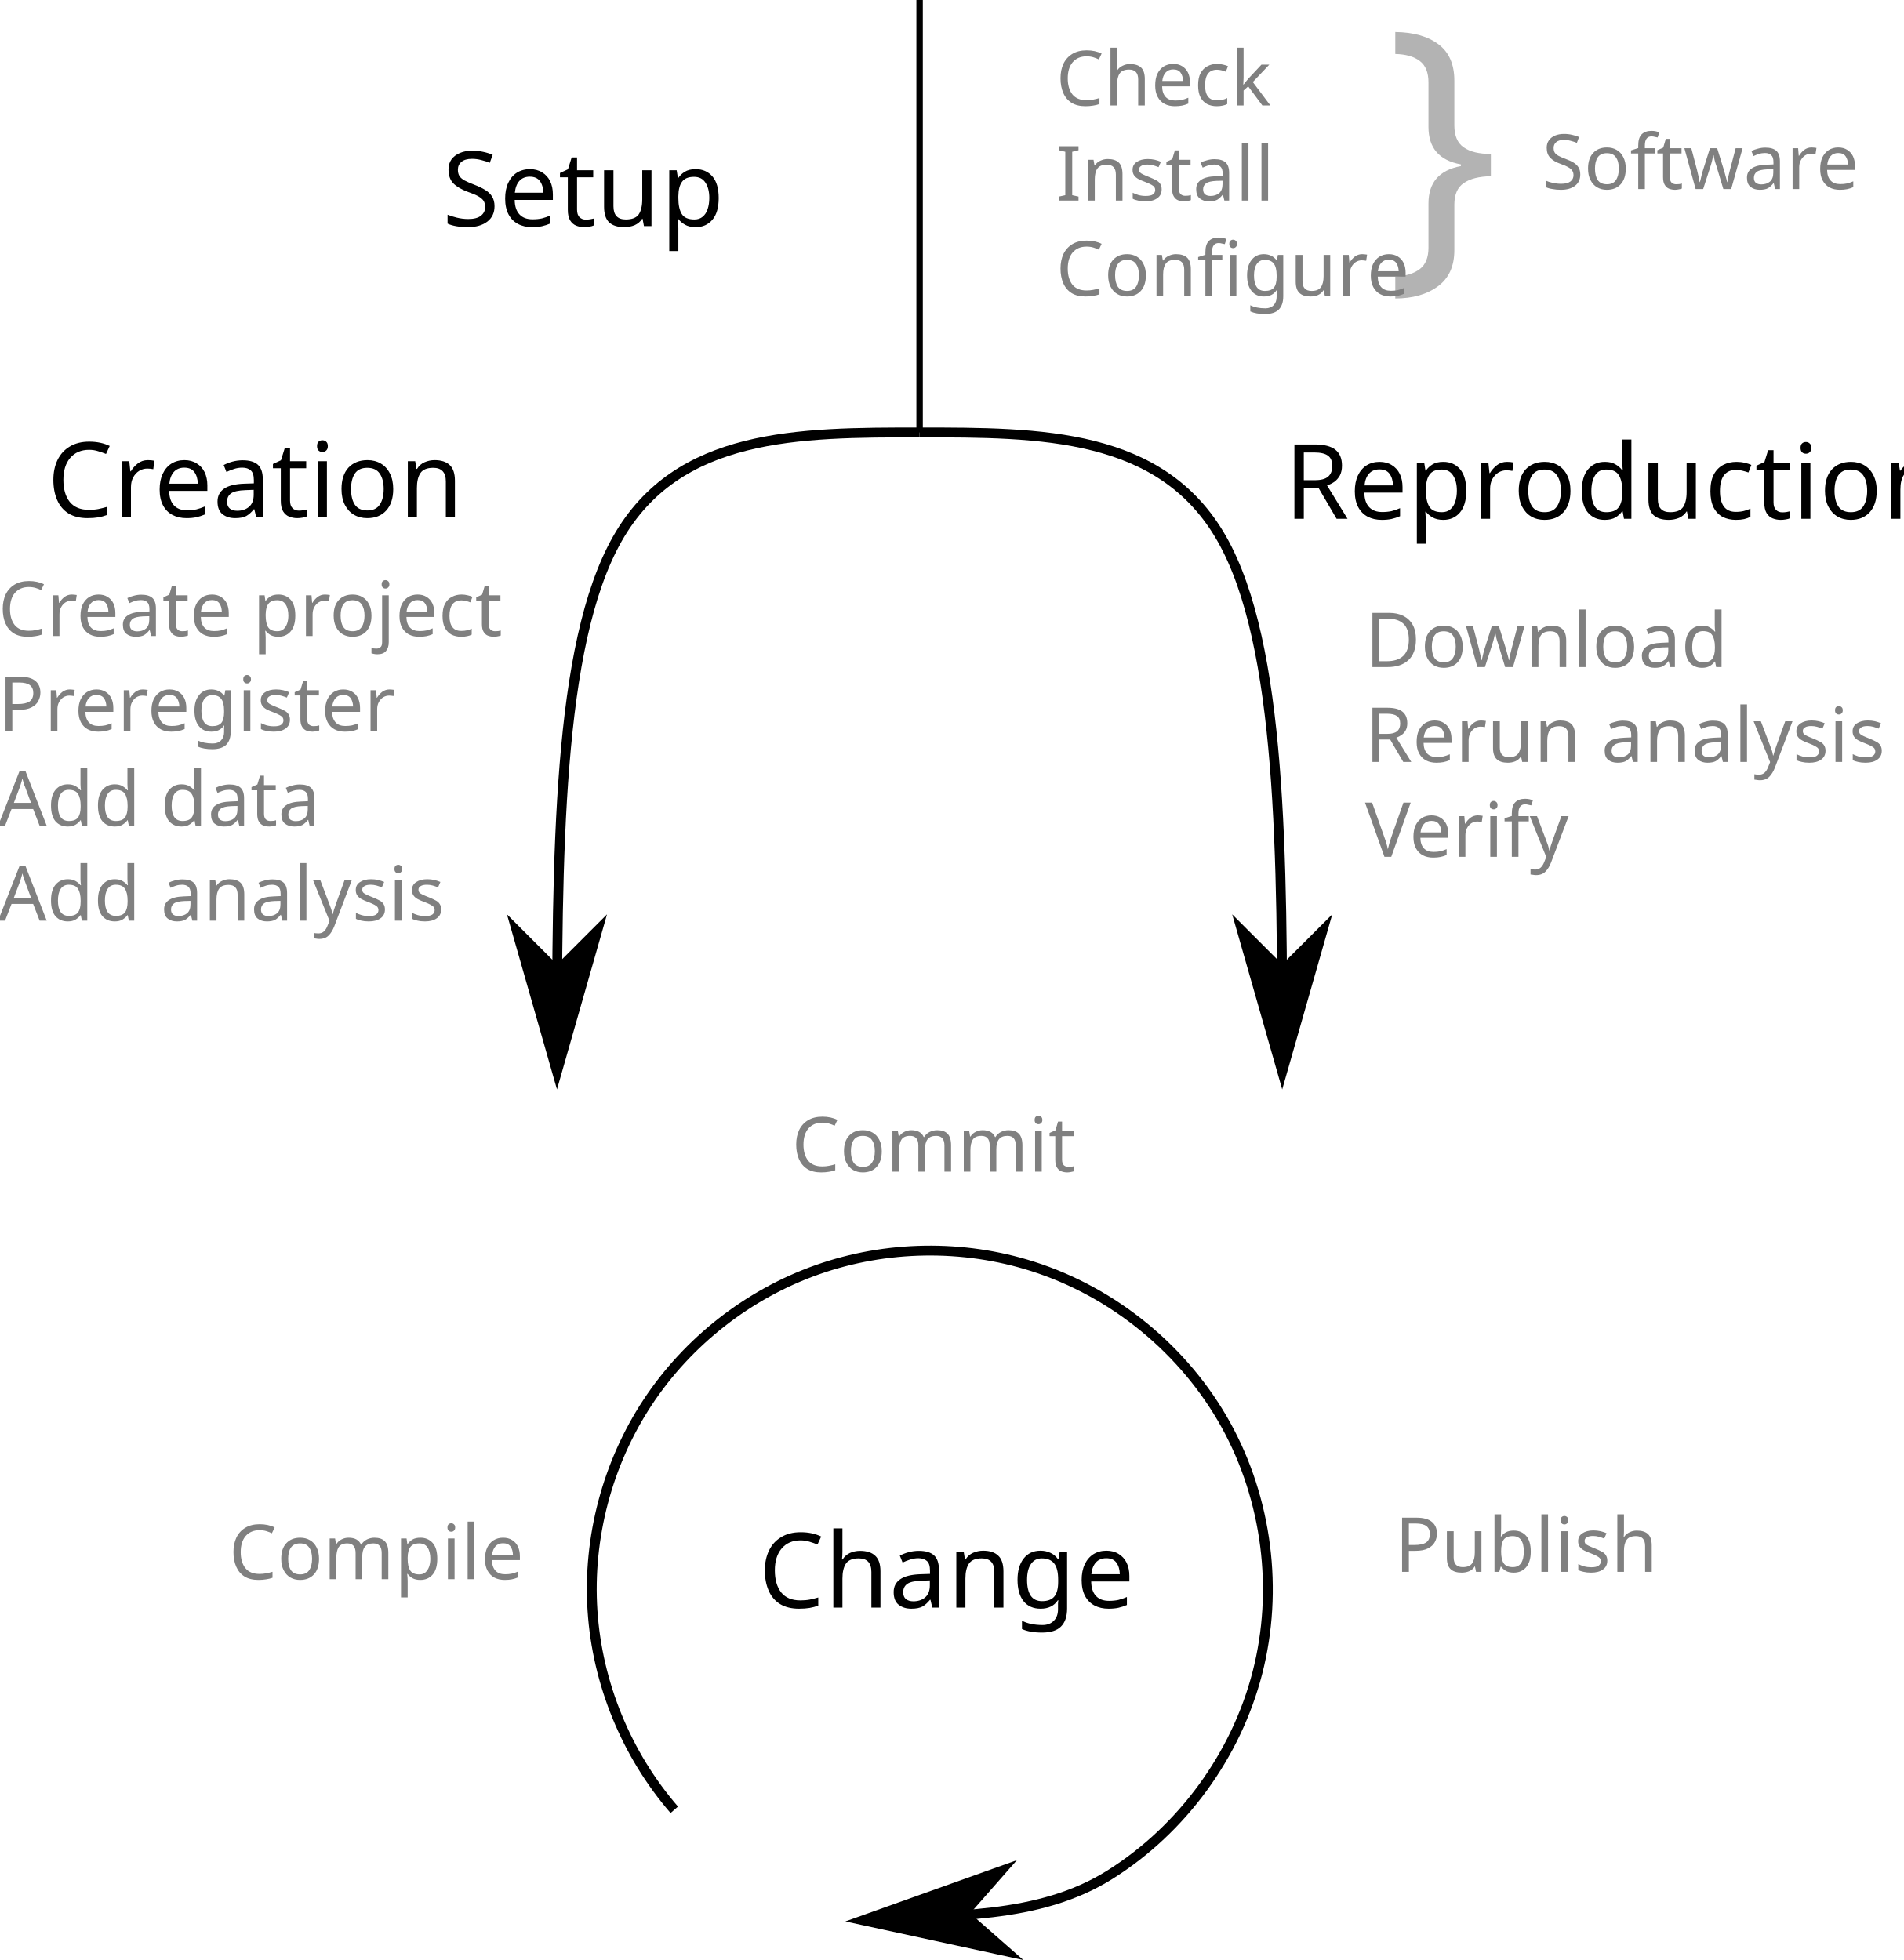
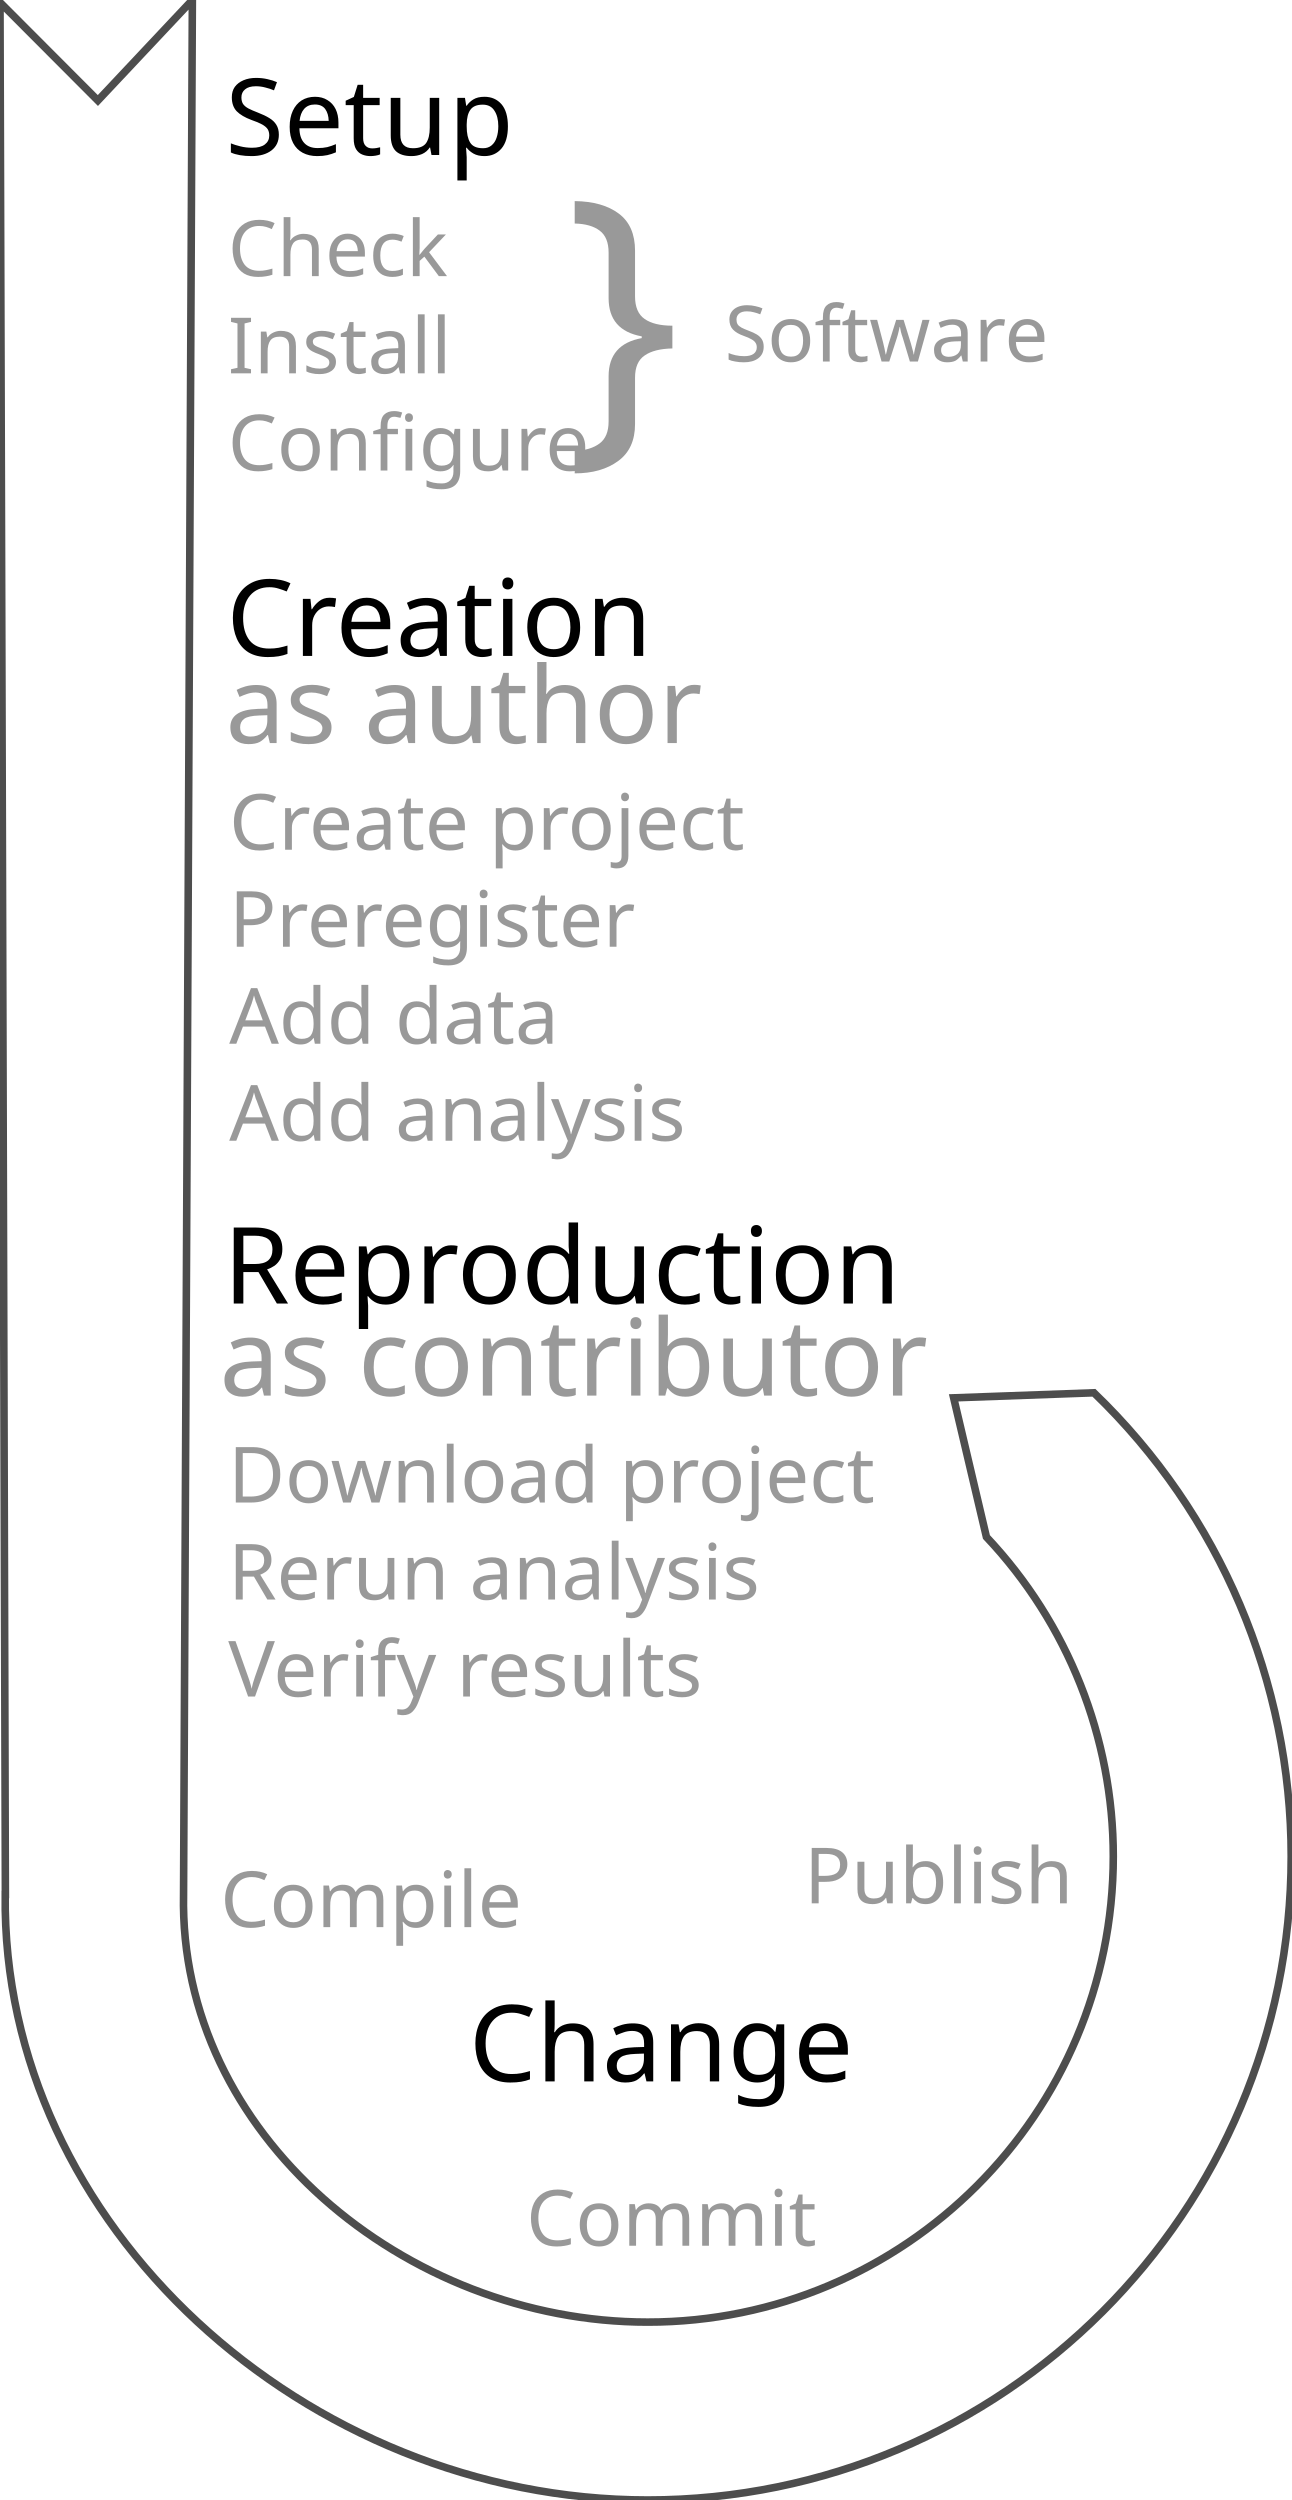
- <svg xmlns="http://www.w3.org/2000/svg" id="svg8" version="1.1" viewBox="0 0 193.203 198.966" height="198.966mm" width="193.203mm">
-   <defs id="defs2">
-     <marker orient="auto" refY="0" refX="0" id="marker1652" style="overflow:visible">
-       <path id="path1650" d="M 0,0 5,-5 -12.5,0 5,5 Z" style="fill:#000000;fill-opacity:1;fill-rule:evenodd;stroke:#000000;stroke-width:1pt;stroke-opacity:1" transform="matrix(-0.8,0,0,-0.8,-10,0)" />
-     </marker>
-     <marker style="overflow:visible" id="marker1535" refX="0" refY="0" orient="auto">
-       <path transform="matrix(-0.8,0,0,-0.8,-10,0)" style="fill:#000000;fill-opacity:1;fill-rule:evenodd;stroke:#000000;stroke-width:1pt;stroke-opacity:1" d="M 0,0 5,-5 -12.5,0 5,5 Z" id="path1533" />
-     </marker>
-     <marker style="overflow:visible" id="Arrow1Lend" refX="0" refY="0" orient="auto">
-       <path transform="matrix(-0.8,0,0,-0.8,-10,0)" style="fill:#000000;fill-opacity:1;fill-rule:evenodd;stroke:#000000;stroke-width:1pt;stroke-opacity:1" d="M 0,0 5,-5 -12.5,0 5,5 Z" id="path885" />
-     </marker>
-     <marker style="overflow:visible" id="Arrow1Lstart" refX="0" refY="0" orient="auto">
-       <path transform="matrix(0.8,0,0,0.8,10,0)" style="fill:#000000;fill-opacity:1;fill-rule:evenodd;stroke:#000000;stroke-width:1pt;stroke-opacity:1" d="M 0,0 5,-5 -12.5,0 5,5 Z" id="path882" />
-     </marker>
-     <marker orient="auto" refY="0" refX="0" id="marker1535-8" style="overflow:visible">
-       <path id="path1533-7" d="M 0,0 5,-5 -12.5,0 5,5 Z" style="fill:#000000;fill-opacity:1;fill-rule:evenodd;stroke:#000000;stroke-width:1pt;stroke-opacity:1" transform="matrix(-0.8,0,0,-0.8,-10,0)" />
-     </marker>
-   </defs>
-   <g transform="translate(-12.34168,-76.03768)" id="layer1">
-     <path id="path833" d="M 105.671,76.038 V 119.937" style="fill:none;stroke:#000000;stroke-width:0.652;stroke-linecap:butt;stroke-linejoin:miter;stroke-miterlimit:4;stroke-dasharray:none;stroke-opacity:1" />
-     <path id="path878" d="m 80.774,259.756 c -4.855,-5.606 -7.817,-12.823 -8.301,-20.223 -0.485,-7.4 1.511,-14.941 5.593,-21.133 4.082,-6.191 10.226,-10.998 17.219,-13.468 6.992,-2.471 14.792,-2.592 21.858,-0.34 8.25,2.63 15.417,8.509 19.608,16.087 4.191,7.577 5.363,16.772 3.206,25.159 -2.157,8.387 -7.619,15.875 -14.946,20.491 -7.327,4.615 -16.253,4.069 -24.936,4.632" style="fill:none;stroke:#000000;stroke-width:1;stroke-linecap:butt;stroke-linejoin:miter;stroke-miterlimit:4;stroke-dasharray:none;stroke-opacity:1;marker-end:url(#Arrow1Lend)" />
-     <text id="text1234" y="98.988" x="57.22" style="font-style:normal;font-weight:normal;font-size:10.583px;line-height:1.25;font-family:sans-serif;letter-spacing:0px;word-spacing:0px;fill:#000000;fill-opacity:1;stroke:none;stroke-width:0.265" xml:space="preserve">
-       <tspan style="stroke-width:0.265" y="98.988" x="57.22" id="tspan1232">Setup</tspan>
+ <svg xmlns="http://www.w3.org/2000/svg" id="svg927" version="1.1" viewBox="0 0 128.246 248.309" height="248.309mm" width="128.246mm">
+   <defs id="defs921">
+     </defs>
+   <g transform="translate(-7.86936,-3.593579)" style="display:inline;opacity:1" id="layer1">
+     <text id="text1234" y="18.991" x="30.255" style="font-style:normal;font-weight:normal;font-size:10.583px;line-height:1.25;font-family:sans-serif;letter-spacing:0px;word-spacing:0px;fill:#000000;fill-opacity:1;stroke:none;stroke-width:0.265" xml:space="preserve">
+       <tspan style="stroke-width:0.265" y="18.991" x="30.255" id="tspan1232">Setup</tspan>
    </text>
-     <text id="text1238" y="128.529" x="17.118" style="font-style:normal;font-weight:normal;font-size:10.583px;line-height:1.25;font-family:sans-serif;letter-spacing:0px;word-spacing:0px;fill:#000000;fill-opacity:1;stroke:none;stroke-width:0.265" xml:space="preserve">
-       <tspan style="stroke-width:0.265" y="128.529" x="17.118" id="tspan1236">Creation</tspan>
+     <text id="text1242" y="133.065" x="30.055" style="font-style:normal;font-weight:normal;font-size:10.583px;line-height:1.25;font-family:sans-serif;letter-spacing:0px;word-spacing:0px;fill:#000000;fill-opacity:1;stroke:none;stroke-width:0.265" xml:space="preserve">
+       <tspan style="stroke-width:0.265" y="133.065" x="30.055" id="tspan1240">Reproduction</tspan>
    </text>
-     <text id="text1242" y="128.706" x="142.681" style="font-style:normal;font-weight:normal;font-size:10.583px;line-height:1.25;font-family:sans-serif;letter-spacing:0px;word-spacing:0px;fill:#000000;fill-opacity:1;stroke:none;stroke-width:0.265" xml:space="preserve">
-       <tspan style="stroke-width:0.265" y="128.706" x="142.681" id="tspan1240">Reproduction</tspan>
+     <g style="fill:#999999;stroke:none" transform="translate(30.3901,-12.52598)" id="g2088">
+       <text xml:space="preserve" style="font-style:normal;font-weight:normal;font-size:7.725px;line-height:1.25;font-family:sans-serif;letter-spacing:0px;word-spacing:0px;fill:#999999;fill-opacity:1;stroke:none;stroke-width:0.265" x="49.457" y="52.028" id="text1250">
+         <tspan x="49.457" y="52.028" style="font-size:7.725px;fill:#999999;stroke:none;stroke-width:0.265" id="tspan1254">Software</tspan>
+       </text>
+       <text xml:space="preserve" style="font-style:normal;font-weight:normal;font-size:30.65px;line-height:1.25;font-family:sans-serif;letter-spacing:0px;word-spacing:0px;fill:#999999;fill-opacity:1;stroke:none;stroke-width:0.766" x="33.976" y="57.571" id="text1857" transform="scale(0.988559,1.011573)">
+         <tspan id="tspan1855" x="33.976" y="57.571" style="fill:#999999;stroke:none;stroke-width:0.766">}</tspan>
+       </text>
+       <text id="text1250-2" y="43.546" x="0.115" style="font-style:normal;font-weight:normal;font-size:7.725px;line-height:1.25;font-family:sans-serif;letter-spacing:0px;word-spacing:0px;fill:#999999;fill-opacity:1;stroke:none;stroke-width:0.265" xml:space="preserve">
+         <tspan style="font-size:7.725px;fill:#999999;stroke:none;stroke-width:0.265" y="43.546" x="0.115" id="tspan1248-0">Check</tspan>
+         <tspan id="tspan1252-2" style="font-size:7.725px;fill:#999999;stroke:none;stroke-width:0.265" y="53.201" x="0.115">Install</tspan>
+         <tspan id="tspan1254-3" style="font-size:7.725px;fill:#999999;stroke:none;stroke-width:0.265" y="62.857" x="0.115">Configure</tspan>
+       </text>
+     </g>
+     <text transform="scale(1.002393,0.9976132)" id="text1270" y="88.205" x="30.562" style="font-style:normal;font-weight:normal;font-size:7.725px;line-height:1.25;font-family:sans-serif;letter-spacing:0px;word-spacing:0px;fill:#999999;fill-opacity:1;stroke:none;stroke-width:0.193" xml:space="preserve">
+       <tspan style="fill:#999999;stroke:none;stroke-width:0.193" y="88.205" x="30.562" id="tspan1268">Create project</tspan>
+       <tspan id="tspan1272" style="fill:#999999;stroke:none;stroke-width:0.193" y="97.861" x="30.562">Preregister</tspan>
+       <tspan id="tspan1274" style="fill:#999999;stroke:none;stroke-width:0.193" y="107.517" x="30.562">Add data</tspan>
+       <tspan id="tspan1278" style="fill:#999999;stroke:none;stroke-width:0.193" y="117.173" x="30.562">Add analysis</tspan>
    </text>
-     <text id="text1246" y="239.237" x="89.324" style="font-style:normal;font-weight:normal;font-size:10.583px;line-height:1.25;font-family:sans-serif;letter-spacing:0px;word-spacing:0px;fill:#000000;fill-opacity:1;stroke:none;stroke-width:0.265" xml:space="preserve">
-       <tspan style="stroke-width:0.265" y="239.237" x="89.324" id="tspan1244">Change</tspan>
+     <text xml:space="preserve" style="font-style:normal;font-weight:normal;font-size:7.725px;line-height:1.25;font-family:sans-serif;letter-spacing:0px;word-spacing:0px;fill:#999999;fill-opacity:1;stroke:none;stroke-width:0.193" x="30.466" y="153.197" id="text1270-6" transform="scale(1.002393,0.9976132)">
+       <tspan id="tspan1318" x="30.466" y="153.197" style="fill:#999999;stroke:none;stroke-width:0.193">Download project</tspan>
+       <tspan id="tspan1320" x="30.466" y="162.853" style="fill:#999999;stroke:none;stroke-width:0.193">Rerun analysis</tspan>
+       <tspan x="30.466" y="172.508" style="fill:#999999;stroke:none;stroke-width:0.193" id="tspan917">Verify results</tspan>
    </text>
-     <text id="text1250" y="95.225" x="168.846" style="font-style:normal;font-weight:normal;font-size:7.725px;line-height:1.25;font-family:sans-serif;letter-spacing:0px;word-spacing:0px;fill:#808080;fill-opacity:1;stroke:none;stroke-width:0.265" xml:space="preserve">
-       <tspan id="tspan1254" style="font-size:7.725px;fill:#808080;stroke-width:0.265" y="95.225" x="168.846">Software</tspan>
+     <text id="text1238" y="68.749" x="30.36" style="font-style:normal;font-weight:normal;font-size:10.583px;line-height:1.25;font-family:sans-serif;letter-spacing:0px;word-spacing:0px;fill:#000000;fill-opacity:1;stroke:none;stroke-width:0.265" xml:space="preserve">
+       <tspan style="stroke-width:0.265" y="68.749" x="30.36" id="tspan1236">Creation</tspan>
    </text>
-     <text transform="scale(1.002393,0.9976132)" id="text1270" y="140.936" x="12.12" style="font-style:normal;font-weight:normal;font-size:7.725px;line-height:1.25;font-family:sans-serif;letter-spacing:0px;word-spacing:0px;fill:#808080;fill-opacity:1;stroke:none;stroke-width:0.193" xml:space="preserve">
-       <tspan style="fill:#808080;stroke-width:0.193" y="140.936" x="12.12" id="tspan1268">Create project</tspan>
-       <tspan id="tspan1272" style="fill:#808080;stroke-width:0.193" y="150.592" x="12.12">Preregister</tspan>
-       <tspan id="tspan1274" style="fill:#808080;stroke-width:0.193" y="160.248" x="12.12">Add data</tspan>
-       <tspan id="tspan1278" style="fill:#808080;stroke-width:0.193" y="169.904" x="12.12">Add analysis</tspan>
+     <text xml:space="preserve" style="font-style:normal;font-weight:normal;font-size:10.583px;line-height:1.25;font-family:sans-serif;letter-spacing:0px;word-spacing:0px;fill:#999999;fill-opacity:1;stroke:none;stroke-width:0.265" x="30.266" y="77.395" id="text1238-3">
+       <tspan id="tspan1236-6" x="30.266" y="77.395" style="fill:#999999;stroke:none;stroke-width:0.265">as author</tspan>
    </text>
-     <text xml:space="preserve" style="font-style:normal;font-weight:normal;font-size:7.725px;line-height:1.25;font-family:sans-serif;letter-spacing:0px;word-spacing:0px;fill:#808080;fill-opacity:1;stroke:none;stroke-width:0.193" x="150.517" y="144.097" id="text1270-6" transform="scale(1.002393,0.9976132)">
-       <tspan id="tspan1318" x="150.517" y="144.097" style="fill:#808080;stroke-width:0.193">Download</tspan>
-       <tspan id="tspan1320" x="150.517" y="153.752" style="fill:#808080;stroke-width:0.193">Rerun analysis</tspan>
-       <tspan x="150.517" y="163.408" style="fill:#808080;stroke-width:0.193" id="tspan917">Verify</tspan>
+     <text id="text1238-3-0" y="142.212" x="29.678" style="font-style:normal;font-weight:normal;font-size:10.583px;line-height:1.25;font-family:sans-serif;letter-spacing:0px;word-spacing:0px;fill:#999999;fill-opacity:1;stroke:none;stroke-width:0.265" xml:space="preserve">
+       <tspan style="fill:#999999;stroke:none;stroke-width:0.265" y="142.212" x="29.678" id="tspan1236-6-6">as contributor</tspan>
    </text>
-     <text xml:space="preserve" style="font-style:normal;font-weight:normal;font-size:7.725px;line-height:1.25;font-family:sans-serif;letter-spacing:0px;word-spacing:0px;fill:#808080;fill-opacity:1;stroke:none;stroke-width:0.193" x="35.48" y="236.909" id="text1270-62" transform="scale(1.002393,0.9976132)">
-       <tspan id="tspan1388" x="35.48" y="236.909" style="fill:#808080;stroke-width:0.193">Compile</tspan>
+   </g>
+   <g transform="translate(-7.86936,-3.593579)" style="display:none" id="layer5">
+     <rect y="9.903" x="31.281" height="7.938" width="23.703" id="rect2090" style="display:inline;opacity:1;fill:#808080;stroke:#000000;stroke-width:1;stop-color:#000000" />
+     <rect style="display:inline;opacity:1;fill:#808080;stroke:#000000;stroke-width:1;stop-color:#000000" id="rect2090-2" width="23.703" height="7.938" x="31.332" y="48.397" />
+     <rect y="74.255" x="31.123" height="7.938" width="23.703" id="rect2090-2-6" style="display:inline;opacity:1;fill:#808080;stroke:#000000;stroke-width:1;stop-color:#000000" />
+     <rect style="display:inline;opacity:1;fill:#808080;stroke:#000000;stroke-width:1;stop-color:#000000" id="rect2090-2-6-1" width="23.703" height="7.938" x="31.346" y="119.018" />
+     <rect y="145.513" x="31.158" height="7.938" width="23.703" id="rect2090-2-6-1-8" style="display:inline;opacity:1;fill:#808080;stroke:#000000;stroke-width:1;stop-color:#000000" />
+   </g>
+   <g transform="translate(-7.86936,-3.593579)" style="opacity:1;" id="layer4">
+     <path transform="scale(0.2645833)" d="m 440.398,536.428 -52.662,1.896 12.306,52.237 c 30.589,32.438 47.627,75.339 47.627,119.926 8.7e-4,96.543 -78.263,174.808 -174.807,174.807 C 181.861,885.292 96.824,814.715 98.645,724.773 L 101.957,13.582 66.484,51.317 29.742,14.474 31.762,724.773 h -0.061 C 30.181,849.25 144.988,952.073 272.863,952.074 406.289,952.075 514.452,843.912 514.451,710.486 514.451,644.813 487.715,581.97 440.398,536.428 Z" style="fill:none;stroke:#4d4d4d;stroke-width:2.846;stop-color:#000000" id="path2321" />
+   </g>
+   <g transform="translate(-7.86936,-3.593579)" style="display:none" id="layer2">
+     <path id="path2162" d="M 43.224,2.726 C 68.331,13.726 93.374,24.698 93.444,34.775 93.513,44.852 68.597,53.966 43.641,63.094" style="display:inline;fill:none;stroke:#000000;stroke-width:0.265px;stroke-linecap:butt;stroke-linejoin:miter;stroke-opacity:1" />
+     <path id="path2166" d="M 43.224,2.726 C 83.94,12.994 124.655,23.261 128.349,45.09 132.043,66.919 98.798,100.226 65.512,133.575" style="display:inline;fill:none;stroke:#000000;stroke-width:0.265px;stroke-linecap:butt;stroke-linejoin:miter;stroke-opacity:1" />
+   </g>
+   <g transform="translate(-7.86936,-3.593579)" style="display:inline" id="layer3">
+     <text id="text1246-0" y="210.328" x="54.446" style="font-style:normal;font-weight:normal;font-size:10.583px;line-height:1.25;font-family:sans-serif;letter-spacing:0px;word-spacing:0px;display:inline;fill:#000000;fill-opacity:1;stroke:none;stroke-width:0.265" xml:space="preserve">
+       <tspan style="stroke-width:0.265" y="210.328" x="54.446" id="tspan1244-9">Change</tspan>
    </text>
-     <text transform="scale(1.002393,0.9976132)" id="text1270-62-0" y="195.443" x="92.458" style="font-style:normal;font-weight:normal;font-size:7.725px;line-height:1.25;font-family:sans-serif;letter-spacing:0px;word-spacing:0px;fill:#808080;fill-opacity:1;stroke:none;stroke-width:0.193" xml:space="preserve">
-       <tspan style="fill:#808080;stroke-width:0.193" y="195.443" x="92.458" id="tspan1388-3">Commit</tspan>
+     <text xml:space="preserve" style="font-style:normal;font-weight:normal;font-size:7.725px;line-height:1.25;font-family:sans-serif;letter-spacing:0px;word-spacing:0px;display:inline;fill:#999999;fill-opacity:1;stroke:none;stroke-width:0.193" x="29.686" y="195.467" id="text1270-62" transform="scale(1.002393,0.9976132)">
+       <tspan id="tspan1388" x="29.686" y="195.467" style="fill:#999999;stroke:none;stroke-width:0.193">Compile</tspan>
    </text>
-     <text xml:space="preserve" style="font-style:normal;font-weight:normal;font-size:7.725px;line-height:1.25;font-family:sans-serif;letter-spacing:0px;word-spacing:0px;fill:#808080;fill-opacity:1;stroke:none;stroke-width:0.193" x="153.521" y="236.169" id="text1270-62-0-6" transform="scale(1.002393,0.9976132)">
-       <tspan id="tspan1388-3-0" x="153.521" y="236.169" style="fill:#808080;stroke-width:0.193">Publish</tspan>
+     <text transform="scale(1.002393,0.9976132)" id="text1270-62-0" y="227.189" x="59.993" style="font-style:normal;font-weight:normal;font-size:7.725px;line-height:1.25;font-family:sans-serif;letter-spacing:0px;word-spacing:0px;display:inline;fill:#999999;fill-opacity:1;stroke:none;stroke-width:0.193" xml:space="preserve">
+       <tspan style="fill:#999999;stroke:none;stroke-width:0.193" y="227.189" x="59.993" id="tspan1388-3">Commit</tspan>
    </text>
-     <path id="path1636" d="m 105.671,119.937 c -12.267,0 -24.534,0 -30.668,10.792 -6.134,10.792 -6.134,32.375 -6.134,53.958" style="font-variation-settings:normal;opacity:1;vector-effect:none;fill:none;fill-opacity:1;stroke:#000000;stroke-width:1;stroke-linecap:butt;stroke-linejoin:miter;stroke-miterlimit:4;stroke-dasharray:none;stroke-dashoffset:0;stroke-opacity:1;marker-end:url(#marker1535);stop-color:#000000;stop-opacity:1" />
-     <path style="font-variation-settings:normal;opacity:1;vector-effect:none;fill:none;fill-opacity:1;stroke:#000000;stroke-width:1;stroke-linecap:butt;stroke-linejoin:miter;stroke-miterlimit:4;stroke-dasharray:none;stroke-dashoffset:0;stroke-opacity:1;marker-end:url(#marker1535-8);stop-color:#000000;stop-opacity:1" d="m 105.671,119.937 c 12.267,0 24.534,0 30.668,10.792 6.134,10.792 6.134,32.375 6.134,53.958" id="path1636-9" />
-     <text transform="scale(0.988559,1.011573)" id="text1857" y="100.274" x="154.747" style="font-style:normal;font-weight:normal;font-size:30.65px;line-height:1.25;font-family:sans-serif;letter-spacing:0px;word-spacing:0px;fill:#b3b3b3;fill-opacity:1;stroke:none;stroke-width:0.766" xml:space="preserve">
-       <tspan style="fill:#b3b3b3;stroke-width:0.766" y="100.274" x="154.747" id="tspan1855">}</tspan>
-     </text>
-     <text xml:space="preserve" style="font-style:normal;font-weight:normal;font-size:7.725px;line-height:1.25;font-family:sans-serif;letter-spacing:0px;word-spacing:0px;fill:#808080;fill-opacity:1;stroke:none;stroke-width:0.265" x="119.504" y="86.743" id="text1250-2">
-       <tspan id="tspan1248-0" x="119.504" y="86.743" style="font-size:7.725px;fill:#808080;stroke-width:0.265">Check</tspan>
-       <tspan x="119.504" y="96.399" style="font-size:7.725px;fill:#808080;stroke-width:0.265" id="tspan1252-2">Install</tspan>
-       <tspan x="119.504" y="106.054" style="font-size:7.725px;fill:#808080;stroke-width:0.265" id="tspan1254-3">Configure</tspan>
+     <text xml:space="preserve" style="font-style:normal;font-weight:normal;font-size:7.725px;line-height:1.25;font-family:sans-serif;letter-spacing:0px;word-spacing:0px;display:inline;fill:#999999;fill-opacity:1;stroke:none;stroke-width:0.193" x="87.533" y="193.102" id="text1270-62-0-6" transform="scale(1.002393,0.9976132)">
+       <tspan id="tspan1388-3-0" x="87.533" y="193.102" style="fill:#999999;stroke:none;stroke-width:0.193">Publish</tspan>
    </text>
  </g>
</svg>
